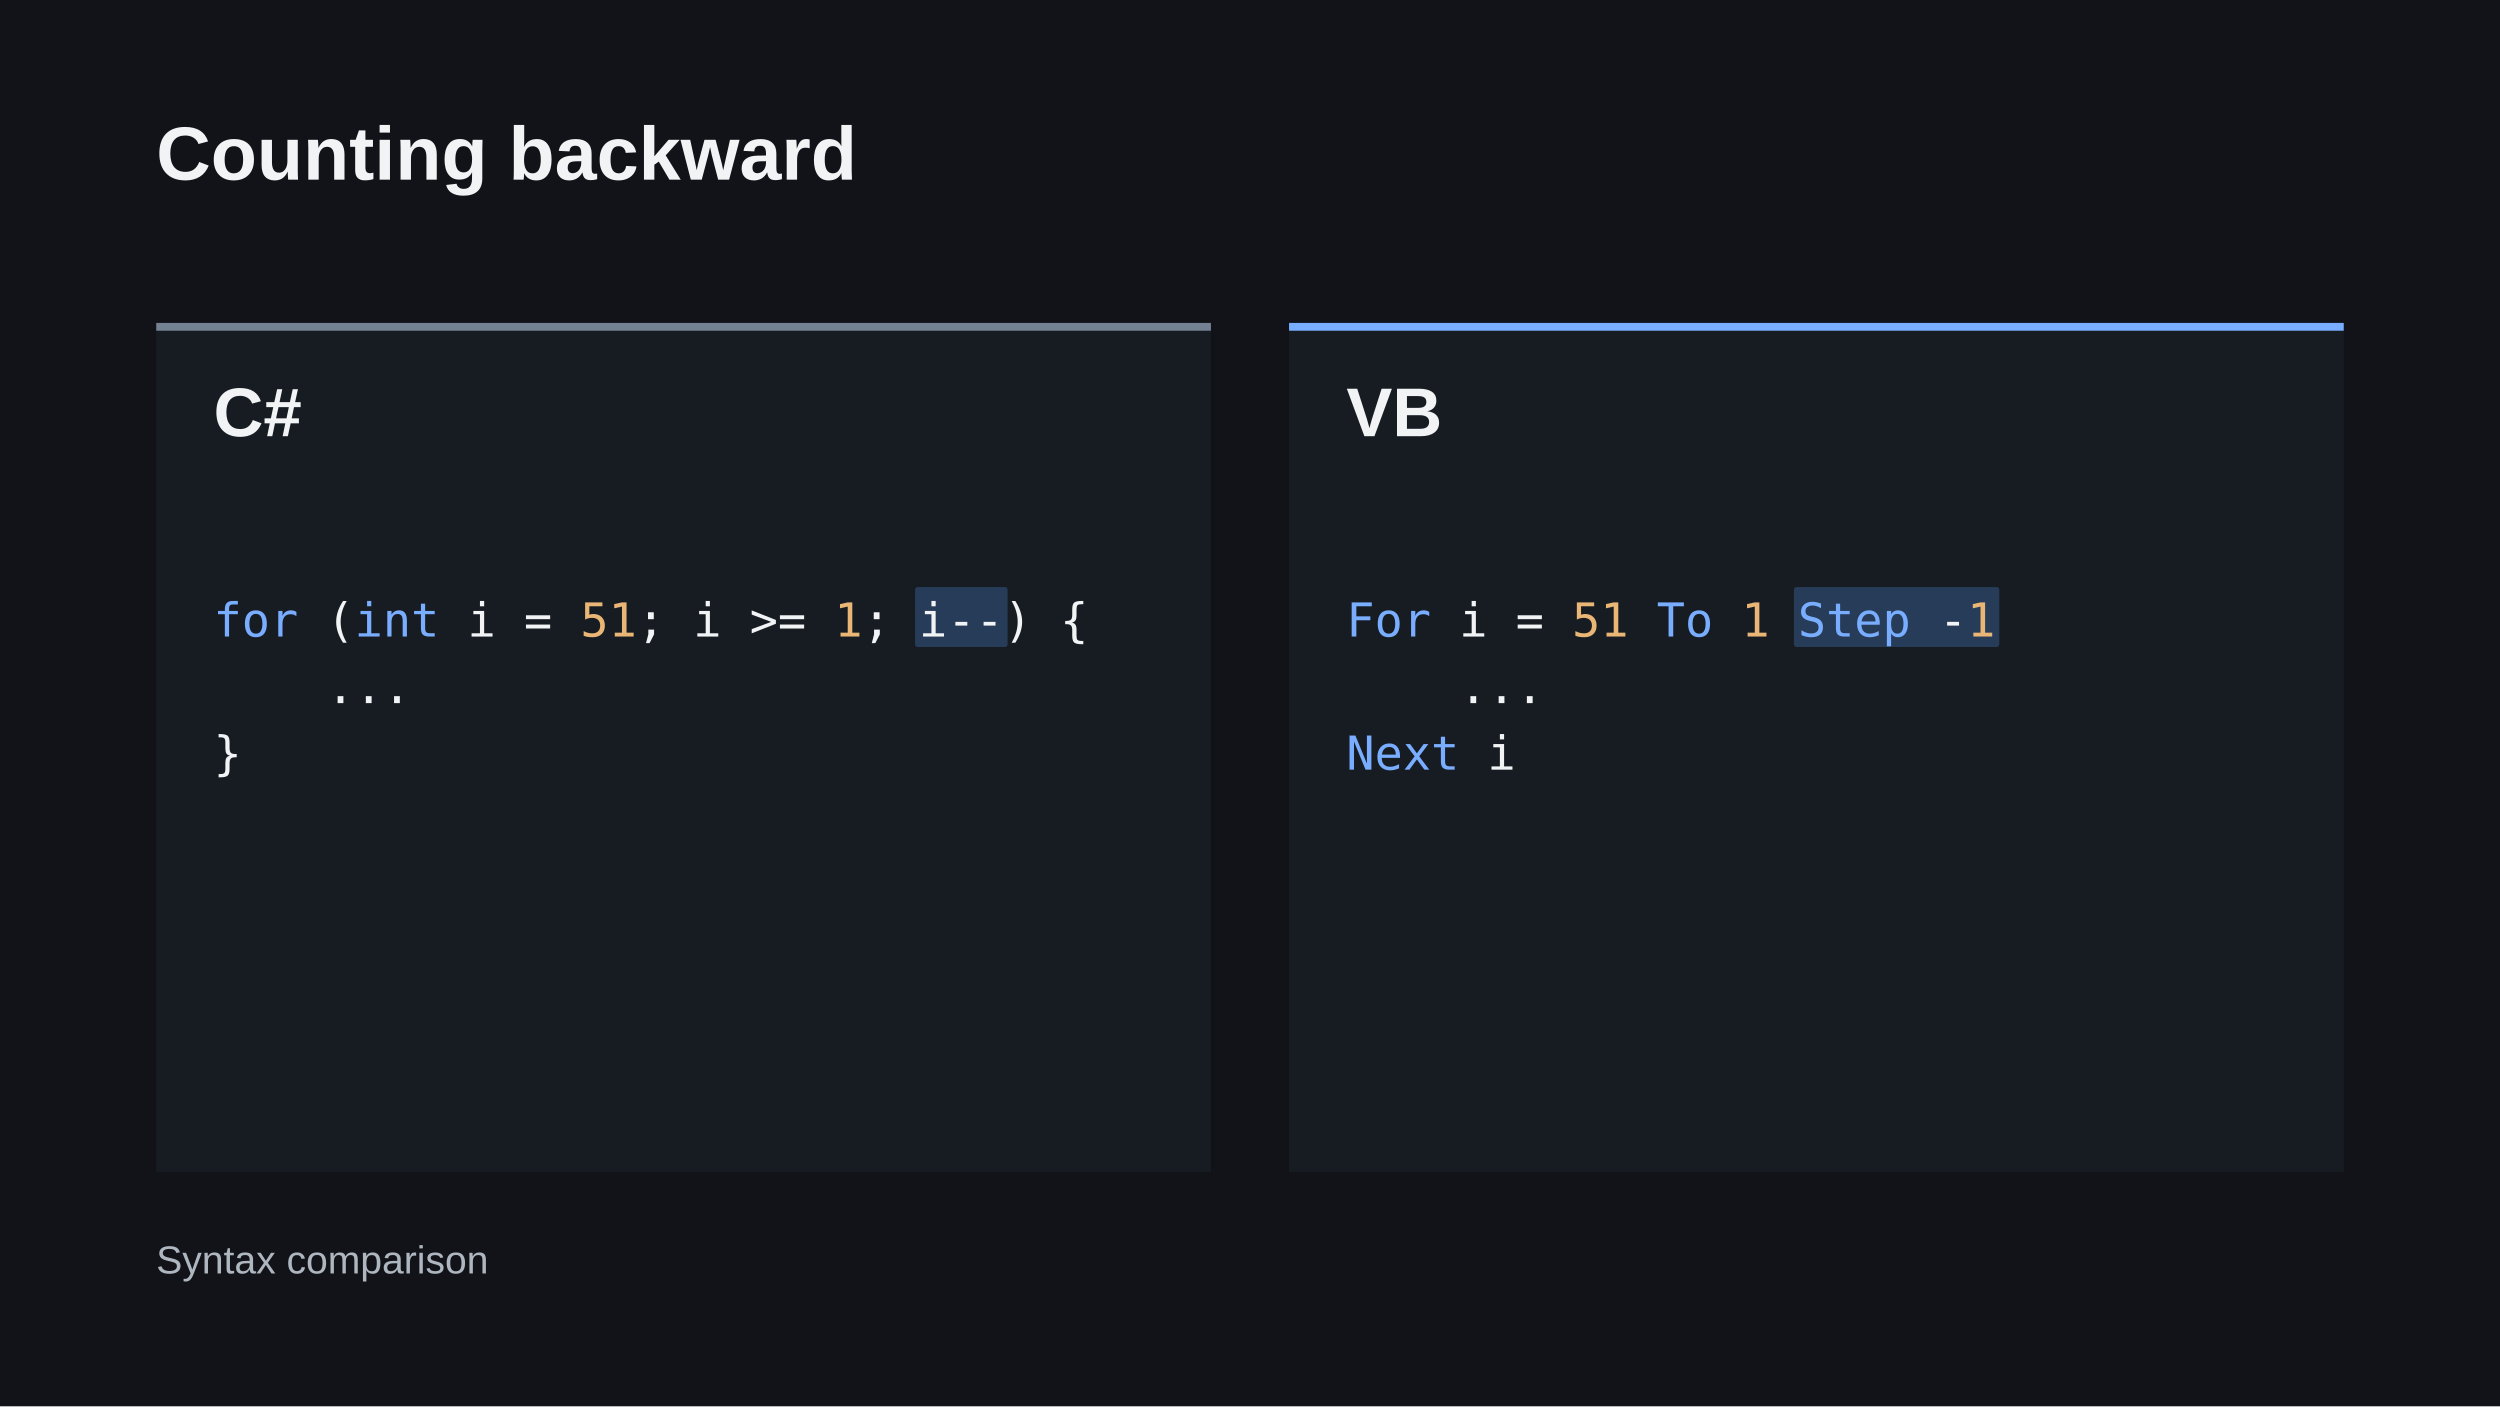
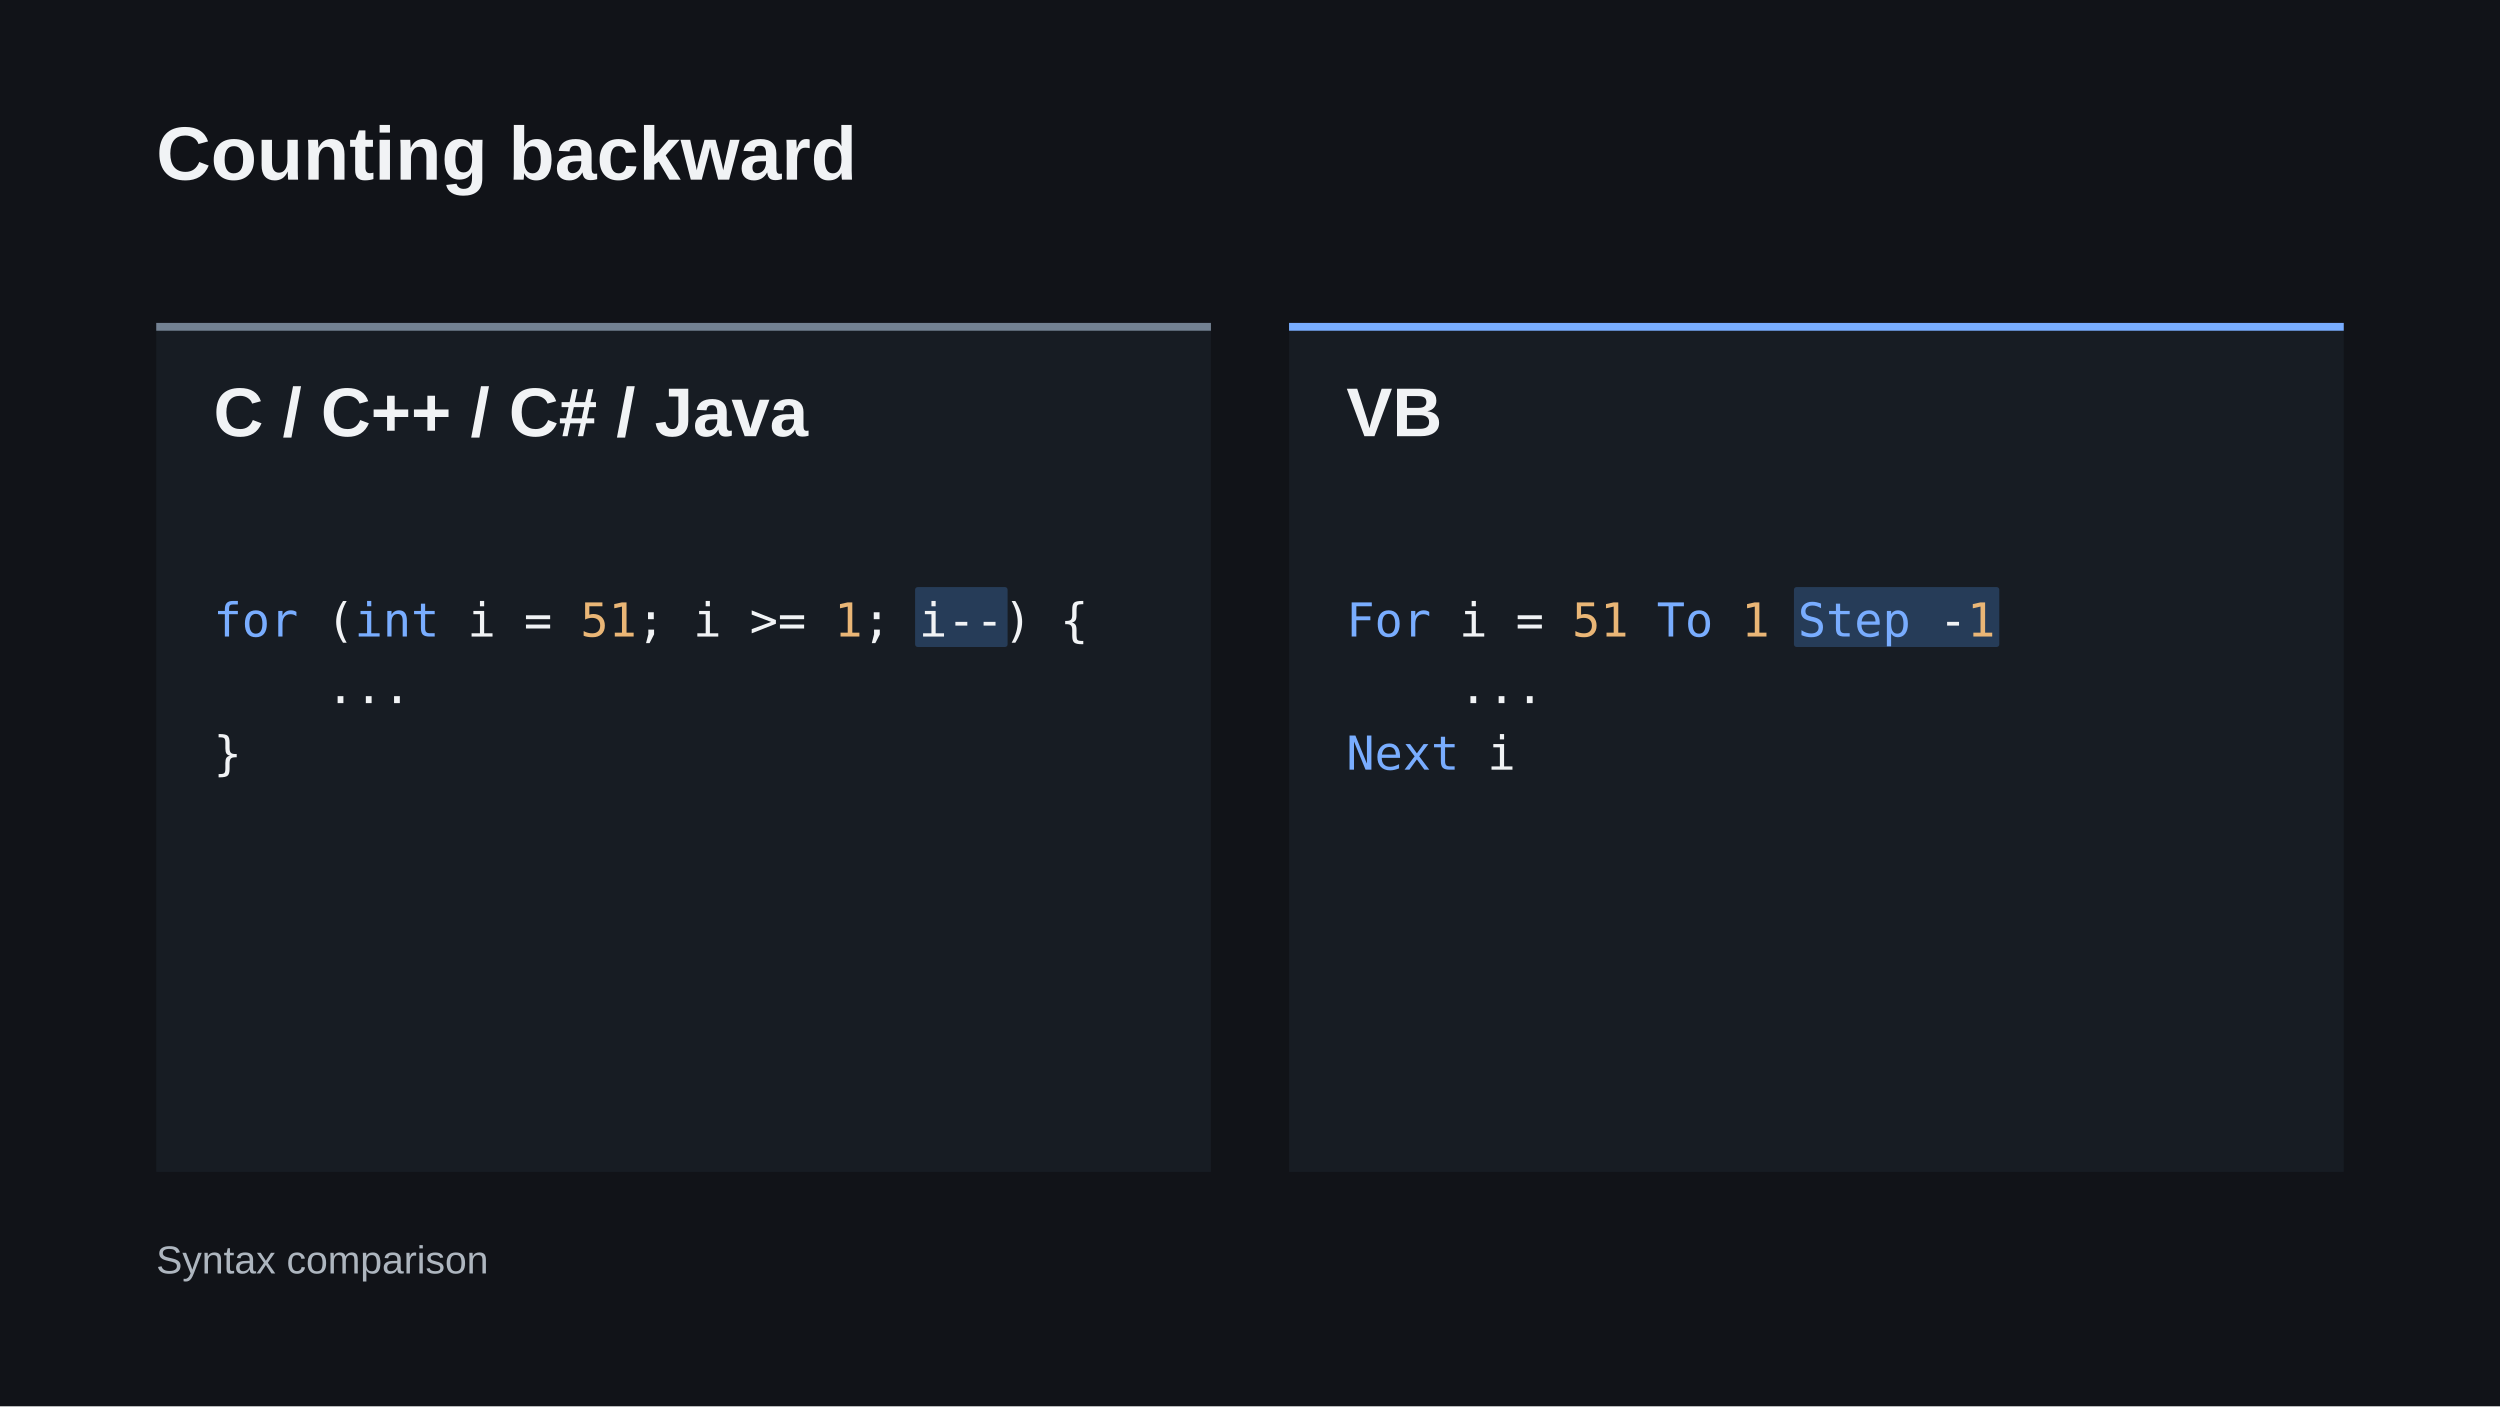
<svg xmlns="http://www.w3.org/2000/svg" width="1920" height="1080" viewBox="0 0 1920 1080" role="img">
  <defs>
    <pattern id="back" width="12" height="12" patternUnits="userSpaceOnUse">
      <path d="M0 6L6 0L12 6L6 12Z" fill="none" stroke="#8fa1c5" stroke-width="1" />
    </pattern>
    <pattern id="felt" width="10" height="10" patternUnits="userSpaceOnUse">
      <path d="M1 2h1M6 7h1" stroke="#ffffff" stroke-opacity=".035" />
    </pattern>
  </defs>
  <rect x="0.00" y="0.00" width="1920.00" height="1080.00" rx="0" fill="#111318" />
  <text x="120.00" y="138.00" font-family="Liberation Sans" font-size="58" font-weight="700" fill="#f1f3f5" text-anchor="start" opacity="1" xml:space="preserve">Counting backward</text>
  <rect x="120.00" y="248.00" width="810.00" height="652.00" rx="0" fill="#171c23" />
  <rect x="120.00" y="248.00" width="810.00" height="6.00" rx="0" fill="#738192" />
-   <text x="164.00" y="335.00" font-family="Liberation Sans" font-size="53" font-weight="700" fill="#f1f3f5" text-anchor="start" opacity="1" xml:space="preserve">C#</text>
+   <text x="164.00" y="335.00" font-family="Liberation Sans" font-size="53" font-weight="700" fill="#f1f3f5" text-anchor="start" opacity="1" xml:space="preserve">C / C++ / C# / Java</text>
  <rect x="702.80" y="450.88" width="71.02" height="46.00" rx="2" fill="#263c58" />
  <text x="164.00" y="488.88" font-family="DejaVu Sans Mono" font-size="36" font-weight="400" fill="#79adff" text-anchor="start" opacity="1" xml:space="preserve">for</text>
  <text x="229.02" y="488.88" font-family="DejaVu Sans Mono" font-size="36" font-weight="400" fill="#f1f3f5" text-anchor="start" opacity="1" xml:space="preserve"> (</text>
  <text x="272.36" y="488.88" font-family="DejaVu Sans Mono" font-size="36" font-weight="400" fill="#79adff" text-anchor="start" opacity="1" xml:space="preserve">int</text>
  <text x="337.38" y="488.88" font-family="DejaVu Sans Mono" font-size="36" font-weight="400" fill="#f1f3f5" text-anchor="start" opacity="1" xml:space="preserve"> </text>
  <text x="359.05" y="488.88" font-family="DejaVu Sans Mono" font-size="36" font-weight="400" fill="#f1f3f5" text-anchor="start" opacity="1" xml:space="preserve">i</text>
  <text x="380.72" y="488.88" font-family="DejaVu Sans Mono" font-size="36" font-weight="400" fill="#f1f3f5" text-anchor="start" opacity="1" xml:space="preserve"> = </text>
  <text x="445.73" y="488.88" font-family="DejaVu Sans Mono" font-size="36" font-weight="400" fill="#eab676" text-anchor="start" opacity="1" xml:space="preserve">51</text>
  <text x="489.08" y="488.88" font-family="DejaVu Sans Mono" font-size="36" font-weight="400" fill="#f1f3f5" text-anchor="start" opacity="1" xml:space="preserve">; </text>
  <text x="532.42" y="488.88" font-family="DejaVu Sans Mono" font-size="36" font-weight="400" fill="#f1f3f5" text-anchor="start" opacity="1" xml:space="preserve">i</text>
  <text x="554.09" y="488.88" font-family="DejaVu Sans Mono" font-size="36" font-weight="400" fill="#f1f3f5" text-anchor="start" opacity="1" xml:space="preserve"> &gt;= </text>
  <text x="640.78" y="488.88" font-family="DejaVu Sans Mono" font-size="36" font-weight="400" fill="#eab676" text-anchor="start" opacity="1" xml:space="preserve">1</text>
  <text x="662.45" y="488.88" font-family="DejaVu Sans Mono" font-size="36" font-weight="400" fill="#f1f3f5" text-anchor="start" opacity="1" xml:space="preserve">; </text>
  <text x="705.80" y="488.88" font-family="DejaVu Sans Mono" font-size="36" font-weight="400" fill="#f1f3f5" text-anchor="start" opacity="1" xml:space="preserve">i</text>
  <text x="727.47" y="488.88" font-family="DejaVu Sans Mono" font-size="36" font-weight="400" fill="#f1f3f5" text-anchor="start" opacity="1" xml:space="preserve">--) {</text>
  <text x="164.00" y="540.00" font-family="DejaVu Sans Mono" font-size="36" font-weight="400" fill="#f1f3f5" text-anchor="start" opacity="1" xml:space="preserve">    ...</text>
  <text x="164.00" y="591.12" font-family="DejaVu Sans Mono" font-size="36" font-weight="400" fill="#f1f3f5" text-anchor="start" opacity="1" xml:space="preserve">}</text>
  <rect x="990.00" y="248.00" width="810.00" height="652.00" rx="0" fill="#171c23" />
  <rect x="990.00" y="248.00" width="810.00" height="6.00" rx="0" fill="#79adff" />
  <text x="1034.00" y="335.00" font-family="Liberation Sans" font-size="53" font-weight="700" fill="#f1f3f5" text-anchor="start" opacity="1" xml:space="preserve">VB</text>
  <rect x="1377.75" y="450.88" width="157.70" height="46.00" rx="2" fill="#263c58" />
  <text x="1034.00" y="488.88" font-family="DejaVu Sans Mono" font-size="36" font-weight="400" fill="#79adff" text-anchor="start" opacity="1" xml:space="preserve">For</text>
  <text x="1099.02" y="488.88" font-family="DejaVu Sans Mono" font-size="36" font-weight="400" fill="#f1f3f5" text-anchor="start" opacity="1" xml:space="preserve"> </text>
  <text x="1120.69" y="488.88" font-family="DejaVu Sans Mono" font-size="36" font-weight="400" fill="#f1f3f5" text-anchor="start" opacity="1" xml:space="preserve">i</text>
  <text x="1142.36" y="488.88" font-family="DejaVu Sans Mono" font-size="36" font-weight="400" fill="#f1f3f5" text-anchor="start" opacity="1" xml:space="preserve"> = </text>
  <text x="1207.38" y="488.88" font-family="DejaVu Sans Mono" font-size="36" font-weight="400" fill="#eab676" text-anchor="start" opacity="1" xml:space="preserve">51</text>
  <text x="1250.72" y="488.88" font-family="DejaVu Sans Mono" font-size="36" font-weight="400" fill="#f1f3f5" text-anchor="start" opacity="1" xml:space="preserve"> </text>
  <text x="1272.39" y="488.88" font-family="DejaVu Sans Mono" font-size="36" font-weight="400" fill="#79adff" text-anchor="start" opacity="1" xml:space="preserve">To</text>
  <text x="1315.73" y="488.88" font-family="DejaVu Sans Mono" font-size="36" font-weight="400" fill="#f1f3f5" text-anchor="start" opacity="1" xml:space="preserve"> </text>
  <text x="1337.41" y="488.88" font-family="DejaVu Sans Mono" font-size="36" font-weight="400" fill="#eab676" text-anchor="start" opacity="1" xml:space="preserve">1</text>
  <text x="1359.08" y="488.88" font-family="DejaVu Sans Mono" font-size="36" font-weight="400" fill="#f1f3f5" text-anchor="start" opacity="1" xml:space="preserve"> </text>
  <text x="1380.75" y="488.88" font-family="DejaVu Sans Mono" font-size="36" font-weight="400" fill="#79adff" text-anchor="start" opacity="1" xml:space="preserve">Step</text>
  <text x="1467.44" y="488.88" font-family="DejaVu Sans Mono" font-size="36" font-weight="400" fill="#f1f3f5" text-anchor="start" opacity="1" xml:space="preserve"> -</text>
  <text x="1510.78" y="488.88" font-family="DejaVu Sans Mono" font-size="36" font-weight="400" fill="#eab676" text-anchor="start" opacity="1" xml:space="preserve">1</text>
  <text x="1034.00" y="540.00" font-family="DejaVu Sans Mono" font-size="36" font-weight="400" fill="#f1f3f5" text-anchor="start" opacity="1" xml:space="preserve">    ...</text>
  <text x="1034.00" y="591.12" font-family="DejaVu Sans Mono" font-size="36" font-weight="400" fill="#79adff" text-anchor="start" opacity="1" xml:space="preserve">Next</text>
  <text x="1120.69" y="591.12" font-family="DejaVu Sans Mono" font-size="36" font-weight="400" fill="#f1f3f5" text-anchor="start" opacity="1" xml:space="preserve"> </text>
  <text x="1142.36" y="591.12" font-family="DejaVu Sans Mono" font-size="36" font-weight="400" fill="#f1f3f5" text-anchor="start" opacity="1" xml:space="preserve">i</text>
  <text x="120.00" y="978.00" font-family="Liberation Sans" font-size="30" font-weight="400" fill="#aeb6bf" text-anchor="start" opacity="1" xml:space="preserve">Syntax comparison</text>
</svg>
